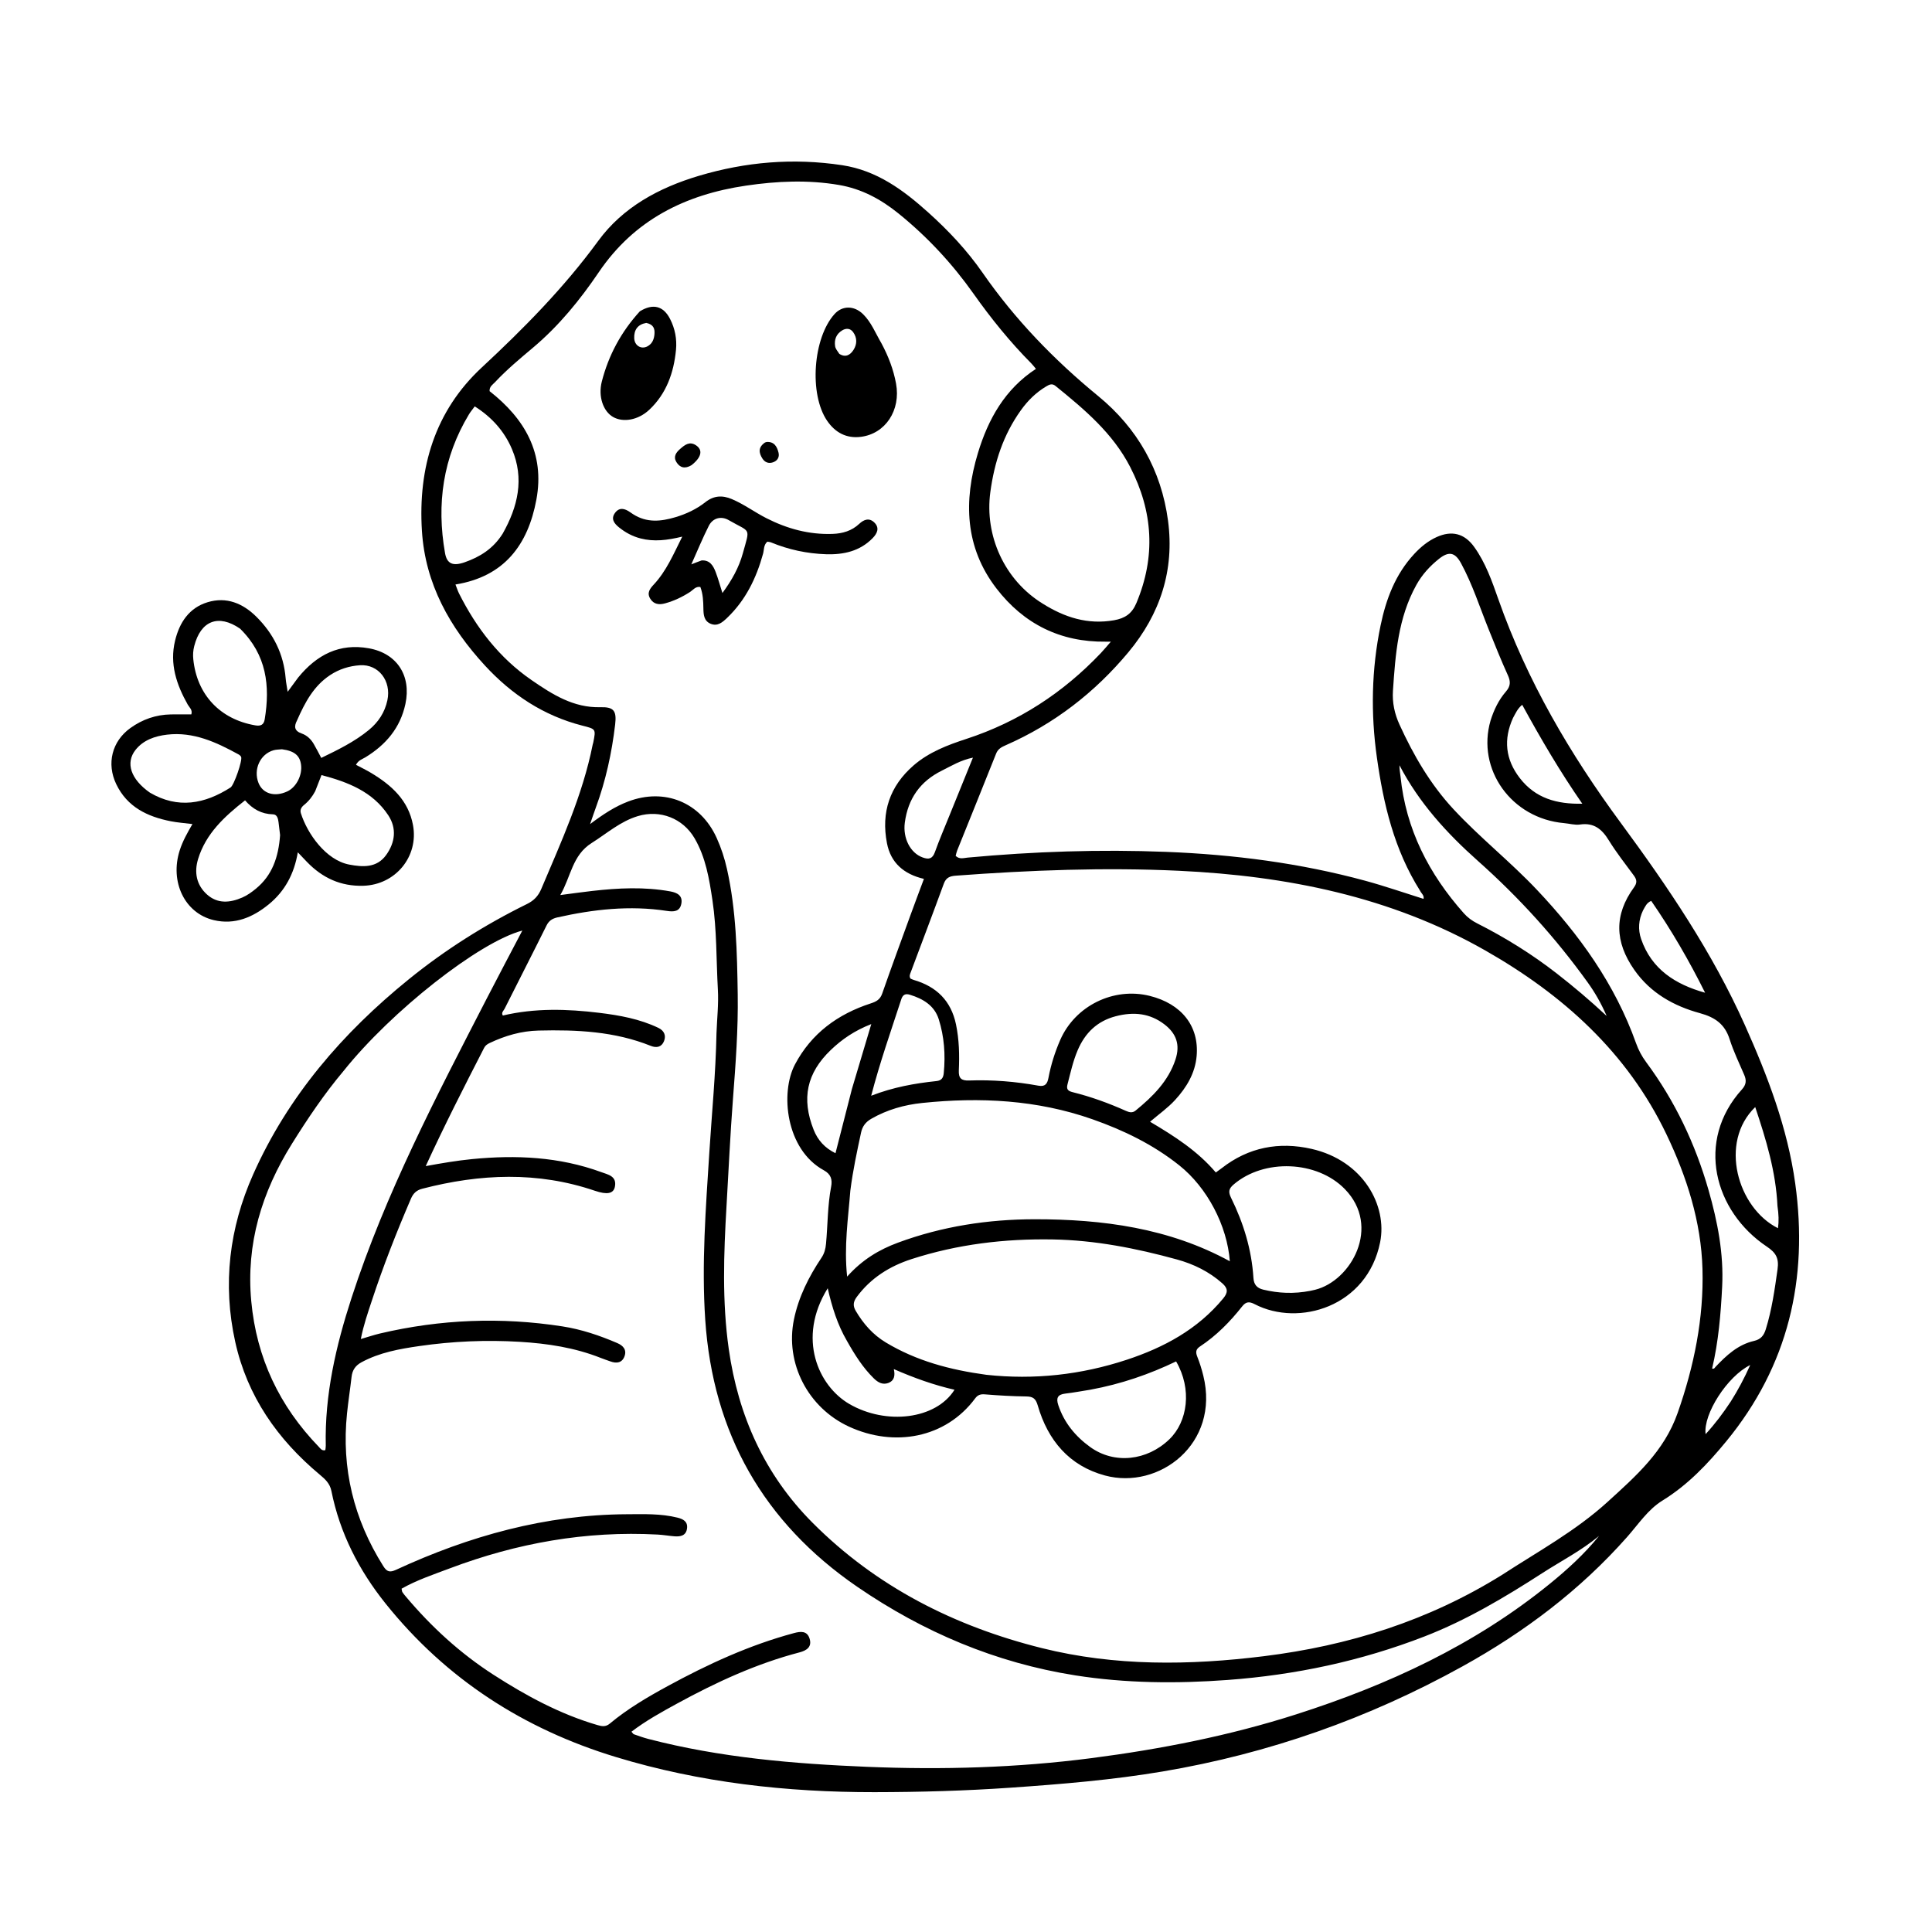
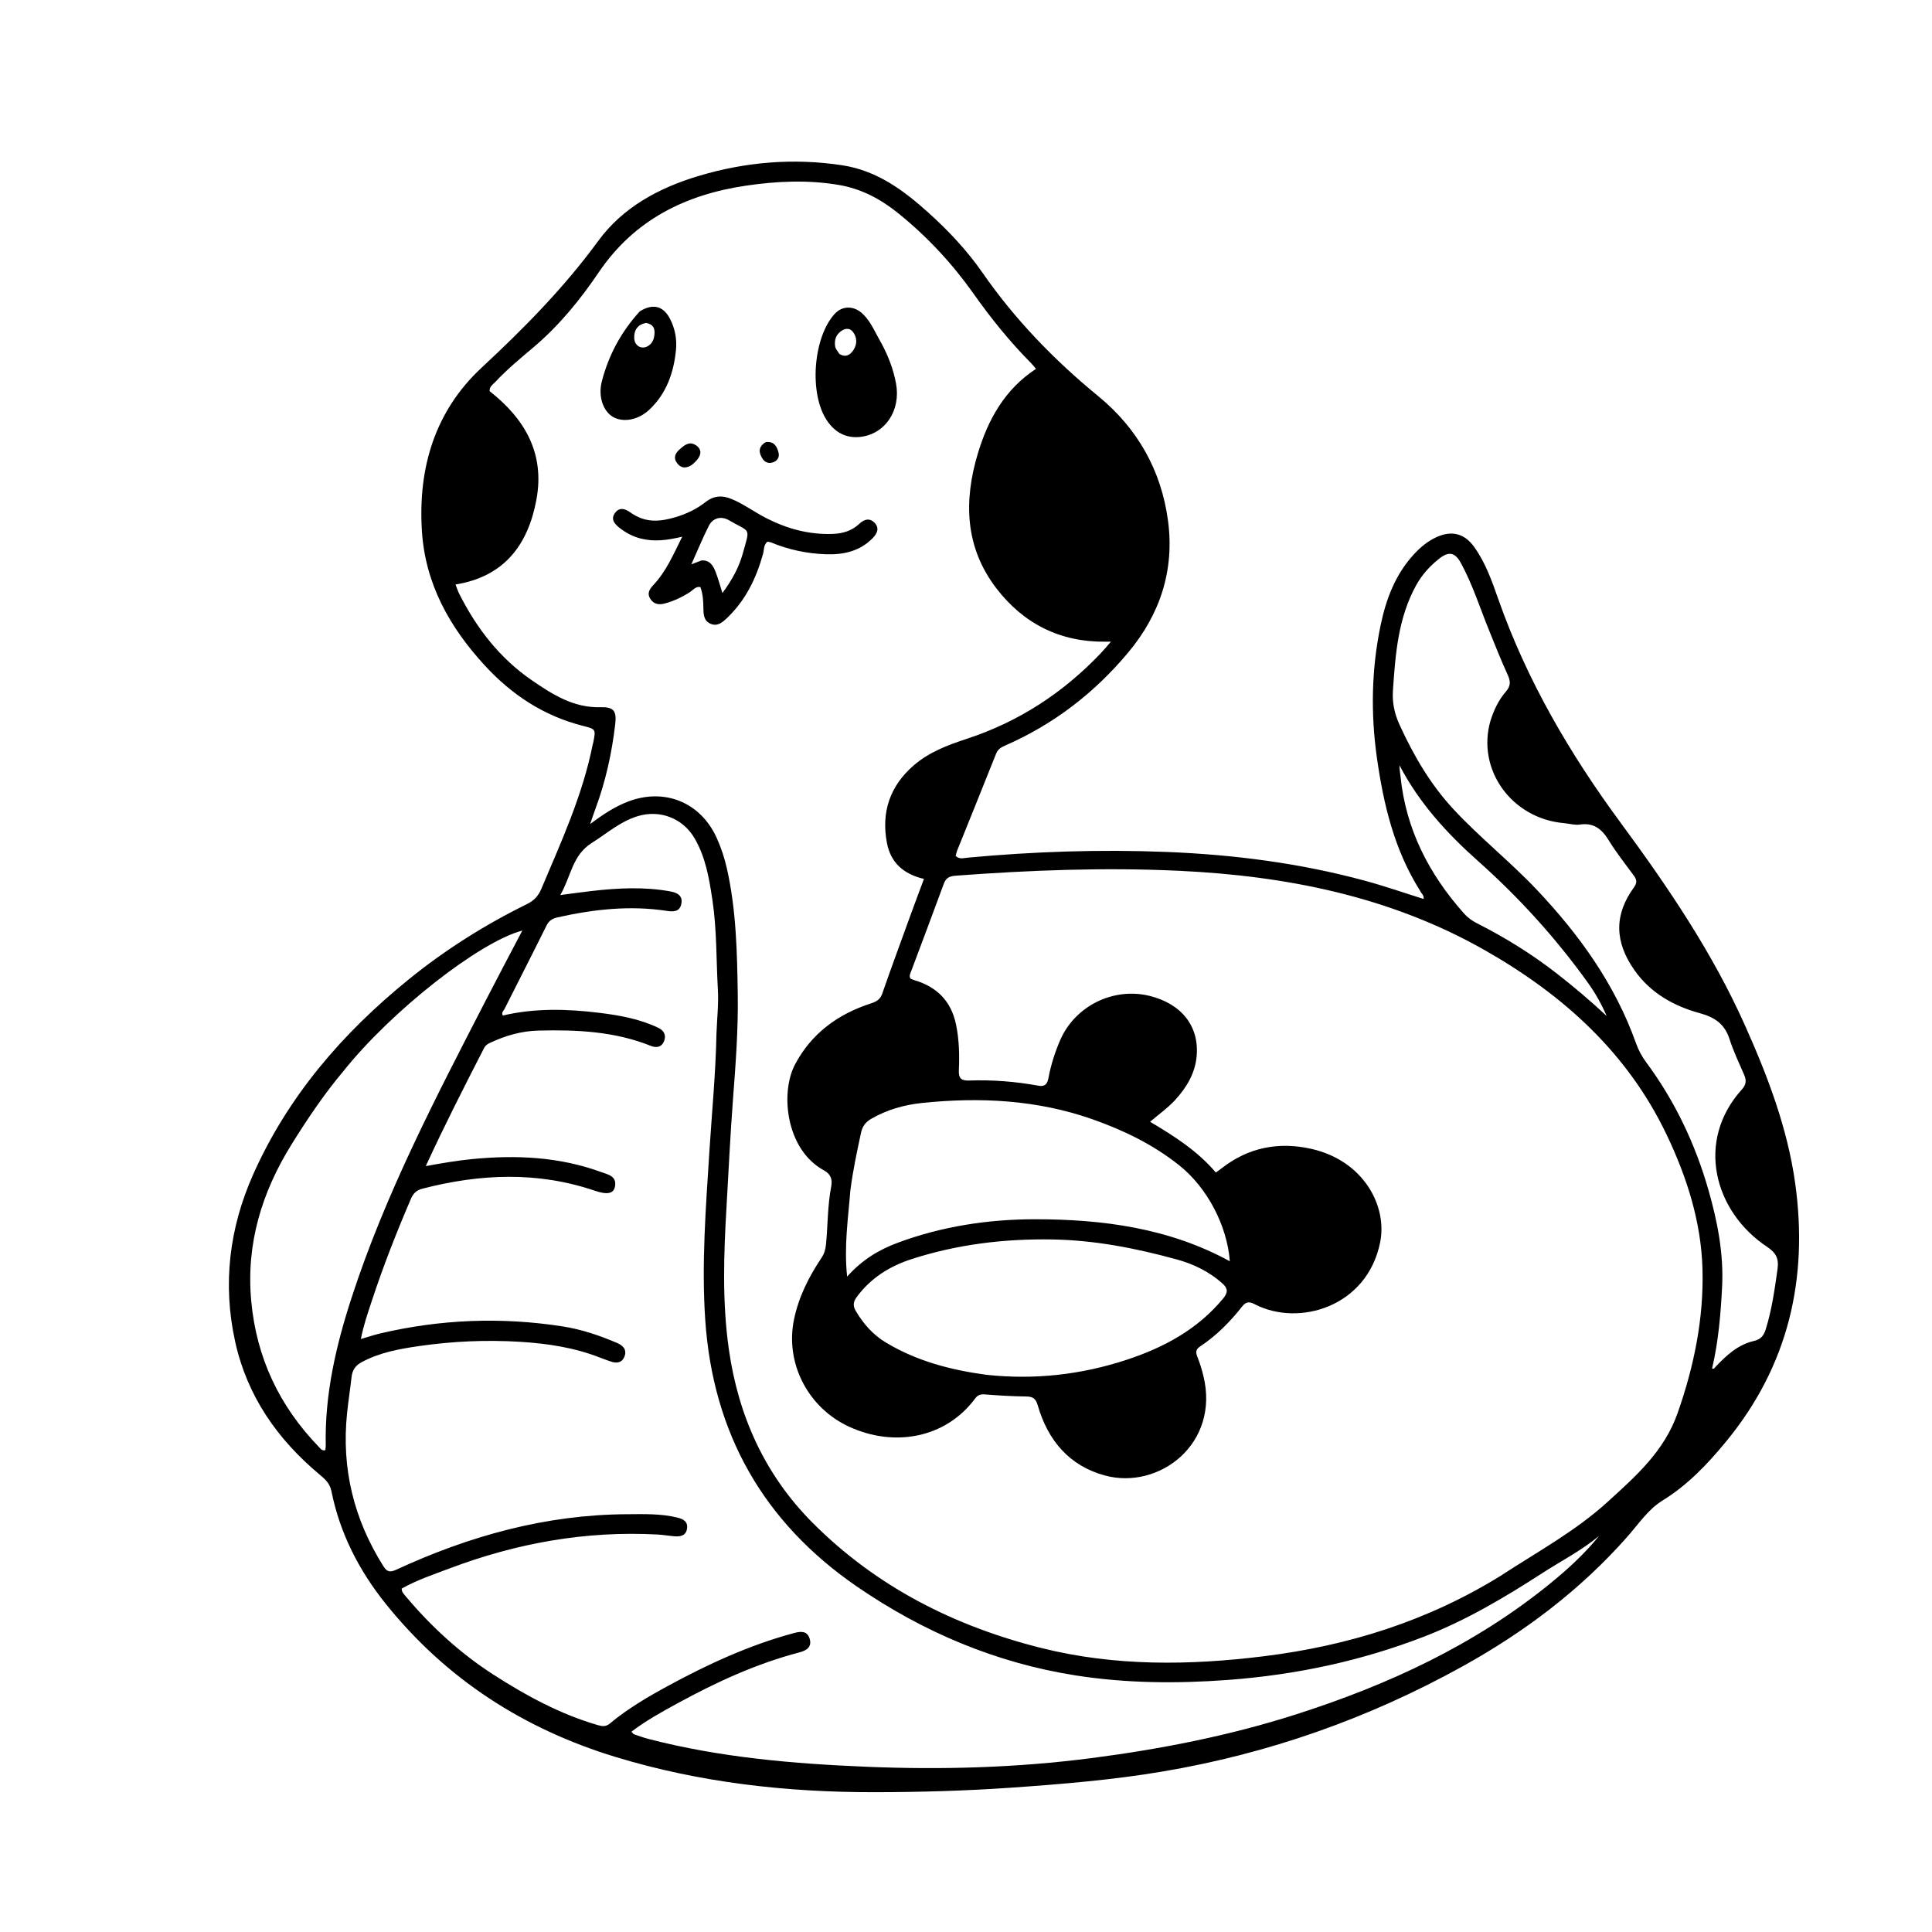
- <svg xmlns="http://www.w3.org/2000/svg" version="1.1" id="Layer_1" x="0px" y="0px" width="100%" viewBox="0 0 1024 1024" enable-background="new 0 0 1024 1024" xml:space="preserve">
-   <path fill="#000000" opacity="1" stroke="none" d=" M752.663,472.097   C738.933,450.318 733.279,426.262 729.784,401.543   C726.472,378.115 726.914,354.748 731.729,331.54   C734.643,317.489 739.599,304.346 749.578,293.602   C753.006,289.911 756.842,286.736 761.481,284.642   C769.42,281.059 776.146,282.687 781.277,289.781   C787.407,298.257 790.805,308.096 794.227,317.809   C809.376,360.815 832.127,399.634 859.047,436.155   C884.005,470.015 907.557,504.749 924.809,543.29   C936.87,570.233 947.421,597.84 951.506,627.249   C958.525,677.787 947.873,723.872 914.974,763.913   C905.091,775.941 894.577,787.053 881.102,795.353   C873.457,800.062 868.318,807.954 862.376,814.669   C837.46,842.83 808.002,865.013 775.197,883.186   C725.323,910.816 672.341,929.463 616.198,938.928   C589.618,943.409 562.739,945.628 535.831,947.498   C511.715,949.174 487.582,949.858 463.438,949.884   C416.946,949.934 371.093,944.844 326.435,931.263   C277.61,916.415 236.476,889.962 204.407,849.968   C190.23,832.288 180.123,812.578 175.644,790.233   C174.84,786.225 172.289,783.937 169.452,781.57   C147.059,762.878 131.043,739.994 124.675,711.217   C117.911,680.651 121.502,650.912 134.186,622.444   C152.69,580.912 181.577,547.497 216.619,519.087   C235.982,503.389 256.949,490.159 279.297,479.152   C282.982,477.337 285.307,474.904 286.9,471.133   C297.459,446.141 308.82,421.446 314.152,394.594   C314.217,394.269 314.359,393.959 314.424,393.633   C315.893,386.294 315.853,386.443 308.636,384.594   C288.158,379.348 271.249,368.18 257.054,352.777   C238.398,332.533 225.401,309.497 223.629,281.396   C221.521,247.955 230.475,217.887 255.324,194.794   C277.727,173.973 298.951,152.472 317.071,127.684   C330.133,109.814 349.267,99.509 370.332,93.215   C395.231,85.774 420.56,83.643 446.372,87.559   C464.752,90.347 478.797,100.726 492.071,112.669   C502.763,122.291 512.575,132.735 520.777,144.554   C538.01,169.384 558.722,190.776 582.097,209.944   C602.806,226.927 615.514,249.214 619.078,275.963   C622.568,302.157 614.93,325.444 598.134,345.619   C580.276,367.069 558.676,383.756 533.023,395.001   C530.837,395.959 528.957,396.923 527.971,399.403   C521.141,416.579 514.185,433.706 507.291,450.858   C506.933,451.749 506.772,452.719 506.523,453.635   C508.557,455.595 510.84,454.736 512.839,454.551   C547.866,451.302 582.914,450.122 618.106,451.507   C653.851,452.913 689.057,457.434 723.58,466.807   C733.966,469.626 744.151,473.183 754.502,476.426   C754.936,474.55 753.427,473.664 752.663,472.097  M796.188,834.667   C815.149,822.317 835.102,811.473 852.013,796.068   C867.055,782.366 882.034,769.278 889.187,748.897   C897.913,724.039 903.072,698.699 902.348,672.601   C901.653,647.544 894.045,623.758 883.239,601.186   C862.442,557.743 828.288,527.149 787.237,503.767   C737.024,475.166 681.891,464.232 624.947,461.533   C585.49,459.662 546.004,461.194 506.595,464.124   C503.4,464.362 501.416,465.157 500.233,468.391   C494.516,484.029 488.596,499.592 482.76,515.187   C482.361,516.253 481.773,517.334 482.559,518.654   C483.053,518.867 483.635,519.197 484.26,519.378   C496.339,522.872 504.076,530.397 506.7,542.969   C508.385,551.04 508.564,559.178 508.198,567.326   C508.007,571.561 509.553,572.832 513.643,572.684   C525.988,572.24 538.264,573.228 550.417,575.439   C554.027,576.096 555.126,574.343 555.708,571.265   C557.01,564.374 559.117,557.703 561.911,551.272   C569.796,533.127 590.172,523.078 609.333,527.827   C626.204,532.008 635.614,543.834 634.248,559.658   C633.459,568.811 628.938,576.343 622.826,583.015   C619.004,587.187 614.366,590.434 609.557,594.546   C622.496,602.199 634.758,610.062 644.41,621.438   C645.667,620.524 646.617,619.878 647.519,619.172   C661.737,608.039 677.944,605.012 695.149,608.931   C722.627,615.191 735.365,639.031 731.508,658.369   C724.665,692.681 688.353,703.353 665.048,691.259   C662.134,689.747 660.407,689.844 658.364,692.433   C651.936,700.579 644.704,707.936 635.993,713.682   C633.693,715.199 633.674,716.807 634.618,719.164   C635.912,722.396 636.943,725.761 637.779,729.145   C646.69,765.211 614.287,789.773 585.66,782.044   C566.731,776.934 555.379,763.424 550.025,744.921   C548.964,741.252 547.506,740.194 543.926,740.149   C536.607,740.057 529.283,739.628 521.985,739.037   C519.691,738.852 518.214,739.343 516.876,741.149   C501.202,762.3 473.93,767.195 449.966,756.138   C428.252,746.12 416.014,722.554 420.812,699.305   C423.264,687.424 428.666,676.689 435.391,666.647   C436.934,664.342 437.549,661.994 437.805,659.234   C438.743,649.144 438.61,638.954 440.519,628.956   C441.249,625.137 440.395,622.32 436.642,620.271   C416.4,609.217 413.464,579.074 421.358,564.162   C430.088,547.67 444.075,537.495 461.537,531.818   C464.416,530.882 466.466,529.81 467.561,526.675   C472.448,512.686 477.567,498.779 482.635,484.854   C484.896,478.641 487.234,472.457 489.7,465.825   C479.023,463.322 472.121,457.316 470.108,446.924   C466.937,430.562 471.572,416.64 484.255,405.655   C492.366,398.631 502.224,394.891 512.22,391.626   C539.915,382.581 563.502,367.173 583.496,346.111   C585.167,344.35 586.704,342.462 588.775,340.095   C587.272,340.095 586.649,340.088 586.026,340.096   C561.992,340.404 542.564,330.655 528.128,311.878   C511.363,290.073 510.663,265.461 518.314,240.138   C523.756,222.127 532.644,206.247 549.065,195.502   C548.155,194.419 547.469,193.477 546.658,192.659   C535.362,181.268 525.308,168.849 516.057,155.763   C504.736,139.746 491.521,125.52 476.253,113.171   C466.889,105.597 456.693,100.081 444.653,98.03   C428.196,95.226 411.804,95.976 395.433,98.383   C363.234,103.118 336.164,116.529 317.368,144.278   C307.444,158.928 296.304,172.612 282.679,184.113   C275.681,190.02 268.617,195.878 262.346,202.588   C261.152,203.866 259.353,204.839 259.489,207.318   C278.054,221.868 288.852,240.185 284.297,264.782   C279.849,288.803 267.254,305.627 241.405,309.796   C242.204,311.822 242.643,313.249 243.305,314.565   C252.51,332.87 264.743,348.765 281.715,360.452   C292.673,367.998 303.952,375.221 318.23,374.835   C325.318,374.643 326.902,376.711 326.041,384.016   C324.262,399.097 321.042,413.854 315.773,428.13   C314.885,430.537 314.084,432.975 312.76,436.786   C319.889,431.419 325.997,427.461 332.897,424.831   C352.27,417.447 371.29,425.253 379.826,444.065   C382.249,449.405 384.044,454.928 385.317,460.615   C390.219,482.51 390.671,504.846 391.008,527.1   C391.287,545.556 389.9,564.014 388.485,582.447   C387.032,601.359 386.179,620.318 385.067,639.257   C383.582,664.547 382.693,689.859 386.263,715.034   C391.268,750.326 405.258,781.555 430.575,806.991   C464.521,841.096 506.033,862.02 552.25,873.539   C591.013,883.201 630.466,882.707 669.878,877.819   C714.7,872.261 757.005,859.096 796.188,834.667  M379.759,547.495   C380.043,539.842 380.917,532.155 380.489,524.542   C379.603,508.763 379.965,492.894 377.62,477.216   C375.921,465.855 374.073,454.487 368.154,444.327   C361.963,433.702 349.84,429.019 338.08,432.553   C328.758,435.353 321.627,441.758 313.616,446.796   C303.29,453.289 302.653,464.584 296.968,474.4   C303.467,473.557 308.707,472.803 313.965,472.209   C327.736,470.654 341.51,469.962 355.261,472.459   C358.893,473.118 361.926,474.641 361.131,478.943   C360.331,483.28 357.035,483.349 353.349,482.786   C333.797,479.8 314.526,481.954 295.395,486.253   C292.863,486.822 290.975,487.911 289.695,490.492   C282.372,505.266 274.834,519.931 267.443,534.671   C266.923,535.708 265.528,536.688 266.51,538.253   C283.478,534.248 300.563,534.736 317.626,536.819   C328.364,538.13 339.038,540.043 348.942,544.788   C351.976,546.241 353.146,548.764 351.952,551.799   C350.692,555.002 347.982,555.564 344.902,554.327   C325.765,546.643 305.729,545.724 285.463,546.216   C276.269,546.44 267.757,548.913 259.544,552.811   C258.289,553.406 257.26,554.1 256.613,555.358   C246.049,575.921 235.55,596.516 225.647,618.06   C234.171,616.5 242.154,615.137 250.243,614.344   C273.539,612.059 296.442,613.119 318.655,621.236   C322.322,622.576 326.991,623.361 325.915,628.946   C325.187,632.729 321.737,633.323 315.284,631.127   C284.909,620.788 254.412,622.128 223.812,630.049   C220.773,630.836 219.045,632.456 217.806,635.336   C210.167,653.09 203.109,671.061 197.069,689.424   C194.961,695.832 192.709,702.208 191.244,709.714   C195.209,708.56 198.299,707.507 201.462,706.763   C233.424,699.241 265.659,697.978 298.09,703.013   C308.156,704.575 317.801,707.83 327.168,711.857   C330.312,713.208 332.276,715.415 330.998,718.879   C329.712,722.368 326.803,722.77 323.554,721.588   C321.833,720.962 320.09,720.395 318.389,719.72   C304.619,714.261 290.257,712.089 275.528,711.193   C257.658,710.106 239.914,710.892 222.252,713.436   C211.722,714.953 201.226,716.837 191.643,722.003   C188.377,723.764 186.743,726.193 186.336,729.784   C185.606,736.226 184.6,742.638 183.932,749.086   C180.9,778.318 187.51,805.262 203.164,830.093   C205.044,833.076 206.565,833.573 209.923,832.021   C248.726,814.08 289.182,802.806 332.255,802.578   C341.231,802.531 350.25,802.184 359.092,804.381   C362.116,805.132 364.579,806.451 364.144,810.035   C363.667,813.963 360.691,814.531 357.443,814.273   C354.463,814.037 351.502,813.509 348.52,813.348   C310.524,811.299 273.919,817.878 238.431,831.252   C229.762,834.519 220.937,837.453 212.848,842.031   C213.043,842.926 213.027,843.475 213.273,843.855   C213.813,844.689 214.464,845.454 215.106,846.216   C228.607,862.257 243.926,876.298 261.568,887.658   C278.844,898.781 296.825,908.54 316.702,914.338   C318.998,915.008 321.022,915.369 323.195,913.556   C332.578,905.728 343.069,899.56 353.762,893.734   C375.17,882.07 397.213,871.91 420.86,865.56   C424.401,864.609 427.8,864.311 429.094,868.497   C430.457,872.909 427.56,874.802 423.719,875.808   C400.839,881.797 379.549,891.632 358.891,902.917   C350.624,907.433 342.349,911.993 334.686,917.837   C335.333,918.537 335.59,919.065 335.983,919.202   C338.495,920.075 341.004,920.991 343.575,921.66   C381.646,931.564 420.633,934.856 459.702,936.458   C499.318,938.083 538.916,936.97 578.364,931.864   C615.256,927.089 651.594,919.969 687.036,908.633   C735.636,893.088 781.417,871.956 821.332,839.529   C830.802,831.835 839.818,823.608 847.526,814.07   C838.246,821.819 827.511,827.292 817.449,833.787   C797.549,846.632 777.292,858.712 755.074,867.332   C721.42,880.388 686.587,887.765 650.667,890.416   C623.67,892.409 596.679,892.196 569.94,887.985   C527.804,881.347 489.364,865.057 454.285,840.972   C404.647,806.891 377.842,759.619 373.794,699.534   C371.797,669.879 374.093,640.299 375.965,610.738   C377.28,589.992 379.335,569.293 379.759,547.495  M790.03,381.887   C791.801,376.27 794.312,370.992 798.173,366.539   C800.58,363.762 800.766,361.34 799.244,357.992   C795.594,349.962 792.321,341.758 789.024,333.572   C784.296,321.837 780.446,309.728 774.388,298.562   C771.215,292.715 767.938,292.037 762.73,296.169   C757.879,300.017 753.746,304.541 750.692,310.044   C740.999,327.513 739.601,346.767 738.294,366.083   C737.865,372.424 739.175,378.381 741.754,384.029   C749.195,400.321 758.112,415.7 770.398,428.918   C784.366,443.945 800.512,456.706 814.603,471.623   C837.139,495.478 855.99,521.657 867.112,552.848   C868.416,556.506 870.173,559.831 872.477,562.935   C887.74,583.504 898.552,606.271 905.58,630.837   C910.354,647.529 913.661,664.463 912.778,681.979   C912.041,696.581 910.818,711.121 907.454,725.373   C908.619,725.692 908.842,724.905 909.257,724.468   C915.043,718.367 921.156,712.668 929.664,710.716   C933.226,709.898 934.851,707.918 935.9,704.548   C939.131,694.167 940.615,683.515 942.131,672.789   C942.974,666.833 941.248,663.935 936.454,660.729   C908.473,642.017 898.574,604.684 923.27,577.401   C925.545,574.887 925.733,572.638 924.492,569.748   C921.798,563.476 918.8,557.285 916.734,550.804   C914.187,542.812 909.028,539.198 901.035,537.012   C887.175,533.223 874.867,526.382 866.261,514.123   C855.751,499.151 855.488,484.807 866.054,470.305   C867.789,467.923 867.586,466.26 866.016,464.115   C861.486,457.933 856.699,451.896 852.697,445.382   C849.056,439.457 844.831,435.935 837.446,437.008   C834.728,437.403 831.831,436.521 829.011,436.273   C801.028,433.813 782.505,407.693 790.03,381.887  M182.123,567.596   C171.907,579.725 163.081,592.837 154.703,606.272   C138.771,631.819 130.342,659.213 133.174,689.681   C135.967,719.727 148.109,745.269 168.966,766.841   C169.81,767.714 170.543,769.082 172.43,768.61   C172.511,767.839 172.684,767.043 172.666,766.251   C172.05,739.273 178.035,713.423 186.288,688.012   C204.317,632.501 231.318,581.021 257.922,529.373   C264.068,517.441 270.367,505.587 276.847,493.216   C253.966,499.256 207.377,535.954 182.123,567.596  M450.699,631.071   C449.548,645.815 447.282,660.533 449,676.63   C457.052,667.609 465.966,662.334 475.94,658.64   C499.321,649.982 523.711,646.251 548.383,646.23   C584.362,646.198 619.643,650.88 651.835,668.497   C650.432,649.602 639.857,629.468 625.053,617.67   C611.203,606.632 595.492,599.016 578.929,593.204   C549.628,582.921 519.357,581.415 488.762,584.597   C479.32,585.579 470.156,588.155 461.768,592.997   C458.794,594.714 457.087,596.981 456.376,600.307   C454.257,610.219 452.084,620.116 450.699,631.071  M522.791,728.673   C548.162,731.424 572.983,728.681 597.168,720.711   C616.913,714.205 634.784,704.596 648.333,688.187   C650.877,685.106 650.93,682.922 647.886,680.216   C640.867,673.977 632.627,669.965 623.763,667.532   C602.23,661.624 580.433,657.318 557.941,656.928   C532.42,656.486 507.451,659.485 483.148,667.345   C471.481,671.119 461.462,677.405 454.046,687.48   C452.19,690.002 452.009,692.161 453.556,694.782   C457.597,701.631 462.619,707.404 469.565,711.576   C485.726,721.281 503.435,726.041 522.791,728.673  M552.576,319.895   C564.192,327.207 576.49,331.21 590.485,328.741   C596.263,327.721 599.942,325.264 602.294,319.673   C612.658,295.037 611.159,271.124 599.036,247.533   C589.779,229.522 574.723,216.956 559.433,204.551   C557.586,203.052 556.115,203.857 554.466,204.839   C549.08,208.046 544.743,212.344 541.112,217.406   C531.775,230.419 527.031,245.029 524.895,260.84   C521.788,283.847 532.304,307.366 552.576,319.895  M694.591,684.154   C695.401,683.972 696.215,683.805 697.021,683.605   C716.193,678.853 732.19,650.097 712.759,630.205   C697.989,615.086 669.927,614.017 653.855,627.806   C651.157,630.12 650.992,631.817 652.512,634.903   C659.096,648.277 663.412,662.355 664.345,677.324   C664.564,680.831 666.179,682.733 669.591,683.544   C677.615,685.452 685.66,685.888 694.591,684.154  M783.261,456.247   C766.77,441.58 752.077,425.432 741.746,405.599   C741.703,407.689 742.102,409.582 742.296,411.497   C745.136,439.547 757.365,463.242 775.858,484.052   C777.881,486.329 780.242,488.047 782.965,489.423   C797.857,496.948 811.966,505.725 825.146,515.983   C834.009,522.881 842.585,530.117 851.566,538.479   C848.529,531.556 845.285,525.956 841.526,520.728   C824.65,497.265 805.39,475.927 783.261,456.247  M266.415,282.869   C274.475,268.601 278.038,253.723 271.319,237.969   C267.274,228.483 260.575,221.061 251.622,215.393   C250.297,217.204 249.327,218.338 248.566,219.598   C234.769,242.462 231.292,267.142 235.875,293.156   C236.869,298.796 239.999,300.222 246.288,298.014   C254.306,295.199 261.353,290.913 266.415,282.869  M577.912,736.573   C573.49,737.273 569.085,738.115 564.641,738.632   C560.615,739.1 559.654,740.94 560.902,744.7   C564.013,754.073 569.97,761.276 577.81,766.944   C590.598,776.191 607.918,774.275 619.758,762.883   C629.525,753.487 631.892,736.24 623.363,721.581   C609.165,728.385 594.328,733.549 577.912,736.573  M591.247,538.66   C581.514,541.238 575.127,547.442 571.204,556.614   C568.696,562.48 567.381,568.636 565.792,574.747   C565.098,577.414 566.138,578.275 568.528,578.87   C578.238,581.289 587.619,584.696 596.749,588.781   C598.528,589.577 600.187,590.018 601.874,588.639   C610.994,581.186 619.278,573.019 623.056,561.475   C625.565,553.806 623.551,547.8 617.123,542.904   C609.568,537.149 601.083,536.068 591.247,538.66  M448.828,710.583   C443.938,702.165 441.028,692.957 438.704,682.808   C422.227,709.364 433.848,734.655 450.131,744.121   C469.603,755.44 496.049,752.357 505.905,736.602   C494.951,734.083 484.536,730.372 473.738,725.652   C474.557,729.207 473.923,731.884 470.786,733.016   C467.751,734.112 465.302,732.682 463.159,730.585   C457.385,724.936 453.12,718.202 448.828,710.583  M477.512,530.209   C472.136,546.702 466.366,563.075 461.745,580.766   C473.444,576.219 484.823,574.202 496.353,572.987   C499.115,572.697 499.974,571.194 500.211,568.766   C501.157,559.077 500.476,549.472 497.558,540.224   C495.266,532.958 489.254,529.366 482.263,527.235   C479.942,526.527 478.382,527.021 477.512,530.209  M451.534,577.182   C454.836,566.12 458.137,555.058 461.802,542.781   C452.888,546.274 446.248,550.852 440.361,556.489   C427.541,568.765 424.707,582.266 431.248,598.794   C433.463,604.39 437.229,608.494 442.827,611.228   C445.733,599.803 448.512,588.88 451.534,577.182  M503.362,431.91   C507.38,422.007 511.398,412.105 515.676,401.56   C509.066,402.913 504.256,405.953 499.218,408.441   C487.73,414.115 481.259,423.288 479.565,436.031   C478.478,444.2 482.448,452.113 489.055,454.476   C492.322,455.645 494.238,455.207 495.513,451.648   C497.814,445.228 500.508,438.949 503.362,431.91  M801.931,380.523   C796.784,391.859 797.888,402.51 805.516,412.39   C813.75,423.055 825.048,426.281 838.652,425.984   C826.739,408.826 816.582,391.427 806.8,373.561   C804.262,375.66 803.411,377.864 801.931,380.523  M942.091,639.153   C941.246,621.093 936.094,604.059 930.305,586.772   C910.936,605.492 920.93,640.232 942.365,650.978   C942.884,647.245 942.753,643.656 942.091,639.153  M870.822,482.564   C868.452,487.465 868.121,492.739 869.82,497.671   C875.361,513.759 888.001,521.77 903.736,526.17   C895.3,509.226 885.892,492.969 875.179,477.486   C872.708,478.561 872.078,480.348 870.822,482.564  M917.335,742.848   C921.109,736.876 924.435,730.683 927.659,723.487   C915.489,729.479 902.666,749.524 904.007,760.128   C908.961,754.738 913.108,749.224 917.335,742.848  z" />
-   <path fill="#000000" opacity="1" stroke="none" d=" M158.047,359.089   C167.929,347.001 179.931,340.813 195.506,343.613   C210.413,346.293 218.08,358.118 214.882,373.087   C212.163,385.814 204.503,394.767 193.659,401.397   C192.013,402.403 189.935,402.912 188.681,405.366   C191.427,406.832 194.22,408.167 196.858,409.76   C207.567,416.227 216.456,424.179 218.892,437.296   C221.997,454.019 209.569,468.978 192.58,469.476   C180.57,469.828 170.906,465.31 162.745,456.892   C161.252,455.353 159.787,453.789 157.846,451.751   C155.93,463.121 151.024,472.314 142.471,479.303   C133.983,486.238 124.4,490.296 113.326,487.692   C97.85,484.053 89.903,467.326 95.27,450.648   C96.804,445.88 99.224,441.526 102.004,436.769   C97.921,436.254 94.178,436.003 90.528,435.283   C78.117,432.838 67.419,427.762 61.595,415.59   C56.401,404.733 59.325,392.917 69.089,385.885   C75.463,381.294 82.621,378.797 90.52,378.652   C94.162,378.585 97.807,378.64 101.421,378.64   C102.138,376.148 100.35,374.953 99.515,373.47   C93.557,362.891 89.812,351.886 92.792,339.574   C95.124,329.935 100.214,322.178 110.009,319.195   C120.012,316.15 128.694,319.742 135.911,326.914   C144.966,335.913 150.36,346.704 151.406,359.549   C151.581,361.697 152.039,363.821 152.473,366.657   C154.46,363.954 156.144,361.662 158.047,359.089  M148.455,442.646   C148.178,440.332 147.913,438.016 147.62,435.704   C147.379,433.802 146.843,431.658 144.683,431.611   C138.647,431.481 133.899,428.841 129.886,424.201   C118.84,432.856 109.113,441.862 105.005,455.259   C102.85,462.286 104.068,469.016 109.68,474.067   C115.309,479.132 121.872,478.554 128.411,475.707   C131.024,474.569 133.299,472.929 135.517,471.126   C144.309,463.979 147.603,454.311 148.455,442.646  M79.446,420.115   C94.31,428.829 108.456,426.159 122.194,417.38   C124.048,416.196 128.618,402.949 127.804,401.172   C127.551,400.622 126.953,400.138 126.398,399.834   C114.605,393.373 102.521,387.745 88.555,389.378   C82.165,390.125 75.989,392.233 71.86,397.426   C66.372,404.328 69.297,413.009 79.446,420.115  M167.062,419.353   C165.568,422.187 163.619,424.662 161.124,426.672   C159.686,427.829 158.909,429.256 159.473,431.038   C162.921,441.942 172.775,455.886 185.08,458.24   C192.167,459.595 199.67,460.118 204.661,453.179   C209.442,446.533 210.372,439.056 205.793,432.117   C197.476,419.514 184.366,414.518 170.405,410.798   C169.267,413.765 168.324,416.223 167.062,419.353  M127.234,333.199   C115.79,325.319 106.389,328.942 102.938,342.475   C102.346,344.795 102.211,347.09 102.446,349.399   C104.359,368.228 116.653,381.253 135.3,384.455   C138.168,384.947 139.821,384.181 140.301,381.266   C143.221,363.533 141.354,347.056 127.234,333.199  M157.413,381.885   C155.718,385.107 156.028,387.424 159.93,388.781   C162.639,389.724 164.765,391.731 166.24,394.234   C167.64,396.608 168.869,399.083 170.276,401.707   C179.322,397.328 187.961,393.095 195.481,386.921   C200.534,382.773 203.946,377.602 205.323,371.157   C207.509,360.931 200.64,351.966 190.834,352.596   C185.145,352.962 179.765,354.638 174.913,357.853   C166.318,363.551 161.704,372.133 157.413,381.885  M149.453,397.126   C147.969,397.288 146.427,397.246 145.01,397.646   C137.889,399.656 134.166,407.831 137.019,414.994   C139.3,420.72 145.625,422.567 152.292,419.454   C157.069,417.223 160.344,410.798 159.548,405.217   C158.867,400.447 156.069,398.009 149.453,397.126  z" />
-   <path fill="#000000" opacity="1" stroke="none" d=" M335.456,272.476   C342.884,277.262 350.395,276.365 357.91,274.145   C363.692,272.437 369.133,269.888 373.896,266.135   C378.289,262.674 382.817,262.376 387.907,264.534   C394.388,267.281 400.013,271.502 406.248,274.669   C417.287,280.277 428.837,283.421 441.295,282.977   C446.644,282.786 451.445,281.373 455.43,277.633   C457.87,275.344 460.697,274.308 463.383,276.914   C466.368,279.81 464.923,282.756 462.522,285.219   C455.736,292.182 447.056,294.054 437.808,293.752   C427.761,293.425 418.023,291.343 408.693,287.503   C408.095,287.257 407.409,287.228 406.713,287.088   C404.68,288.828 405.018,291.392 404.428,293.526   C400.86,306.432 395.2,318.127 385.376,327.492   C382.937,329.818 380.301,332.175 376.576,330.576   C373.079,329.076 372.866,325.738 372.814,322.518   C372.752,318.685 372.614,314.88 371.209,311.123   C368.709,310.663 367.363,312.701 365.66,313.801   C361.568,316.443 357.231,318.498 352.542,319.784   C349.412,320.642 346.522,320.381 344.641,317.318   C342.761,314.257 344.426,312.052 346.495,309.838   C353.171,302.692 356.902,293.843 361.609,284.424   C353.605,286.374 346.597,287.214 339.495,285.381   C335.207,284.275 331.452,282.243 328.053,279.494   C325.538,277.461 323.634,275.013 325.984,271.831   C328.28,268.72 331.146,269.519 333.895,271.418   C334.306,271.702 334.723,271.978 335.456,272.476  M371.889,297.035   C376.268,296.792 378.037,299.854 379.319,303.204   C380.637,306.646 381.599,310.225 382.897,314.311   C387.944,307.458 391.65,300.773 393.7,293.336   C397.61,279.148 398.043,282.512 386.247,275.688   C382.204,273.349 377.786,274.529 375.673,278.716   C372.41,285.179 369.659,291.9 366.417,299.124   C368.497,298.3 369.849,297.765 371.889,297.035  z" />
-   <path fill="#000000" opacity="1" stroke="none" d=" M467.173,181.933   C470.914,188.907 473.562,195.897 474.925,203.319   C477.515,217.419 469.331,229.868 456.318,231.528   C448.611,232.512 442.652,229.25 438.389,223.011   C428.738,208.89 430.904,179.042 442.361,166.415   C446.457,161.902 452.691,161.888 457.398,166.479   C461.782,170.753 463.954,176.463 467.173,181.933  M444.86,187.556   C448.173,189.643 450.651,188.186 452.408,185.402   C454.324,182.367 454.332,179.039 452.197,176.06   C450.729,174.011 448.546,173.818 446.436,175.074   C443.239,176.979 442.084,179.992 442.634,183.552   C442.824,184.785 443.735,185.908 444.86,187.556  z" />
-   <path fill="#000000" opacity="1" stroke="none" d=" M339.148,164.991   C346.113,160.714 351.61,162.149 355.142,169.035   C357.785,174.187 358.844,179.757 358.284,185.498   C357.108,197.581 353.211,208.625 344.192,217.13   C338.213,222.768 330.192,224.036 324.906,220.989   C319.725,218.003 316.938,210.15 318.978,202.214   C322.554,188.298 329.185,175.912 339.148,164.991  M342.547,171.157   C338,171.938 335.984,174.848 336.146,179.237   C336.292,183.188 339.842,185.32 343.141,183.576   C345.763,182.19 346.695,179.72 346.892,176.937   C347.086,174.201 346.378,171.956 342.547,171.157  z" />
-   <path fill="#000000" opacity="1" stroke="none" d=" M366.491,246.569   C363.017,248.636 360.353,247.919 358.501,244.904   C356.746,242.046 358.323,239.837 360.472,237.963   C362.916,235.832 365.448,233.743 368.876,236.005   C372.656,238.5 371.855,242.372 366.491,246.569  z" />
-   <path fill="#000000" opacity="1" stroke="none" d=" M405.457,234.541   C405.973,234.346 406.132,234.278 406.295,234.266   C410.38,233.967 411.881,236.773 412.65,239.975   C413.216,242.329 412.02,244.264 409.669,245.05   C407.359,245.822 405.362,245.069 404.057,242.982   C402.174,239.973 401.766,237.078 405.457,234.541  z" />
+ <svg xmlns="http://www.w3.org/2000/svg" id="Layer_1" version="1.1" viewBox="0 0 1024 1024">
+   <path d="M752.66,472.1c-13.73-21.78-19.38-45.84-22.88-70.55-3.31-23.43-2.87-46.79,1.94-70,2.91-14.05,7.87-27.19,17.85-37.94,3.43-3.69,7.26-6.87,11.9-8.96,7.94-3.58,14.67-1.96,19.8,5.14,6.13,8.48,9.53,18.31,12.95,28.03,15.15,43.01,37.9,81.82,64.82,118.35,24.96,33.86,48.51,68.59,65.76,107.13,12.06,26.94,22.61,54.55,26.7,83.96,7.02,50.54-3.63,96.62-36.53,136.66-9.88,12.03-20.4,23.14-33.87,31.44-7.64,4.71-12.78,12.6-18.73,19.32-24.92,28.16-54.37,50.34-87.18,68.52-49.87,27.63-102.86,46.28-159,55.74-26.58,4.48-53.46,6.7-80.37,8.57-24.12,1.68-48.25,2.36-72.39,2.39-46.49.05-92.34-5.04-137-18.62-48.82-14.85-89.96-41.3-122.03-81.29-14.18-17.68-24.28-37.39-28.76-59.73-.8-4.01-3.35-6.3-6.19-8.66-22.39-18.69-38.41-41.58-44.78-70.35-6.76-30.57-3.17-60.3,9.51-88.77,18.5-41.53,47.39-74.95,82.43-103.36,19.36-15.7,40.33-28.93,62.68-39.93,3.69-1.82,6.01-4.25,7.6-8.02,10.56-24.99,21.92-49.69,27.25-76.54.06-.33.21-.64.27-.96,1.47-7.34,1.43-7.19-5.79-9.04-20.48-5.25-37.39-16.41-51.58-31.82-18.66-20.24-31.65-43.28-33.42-71.38-2.11-33.44,6.85-63.51,31.69-86.6,22.4-20.82,43.63-42.32,61.75-67.11,13.06-17.87,32.2-28.17,53.26-34.47,24.9-7.44,50.23-9.57,76.04-5.66,18.38,2.79,32.43,13.17,45.7,25.11,10.69,9.62,20.5,20.07,28.71,31.88,17.23,24.83,37.94,46.22,61.32,65.39,20.71,16.98,33.42,39.27,36.98,66.02,3.49,26.19-4.15,49.48-20.94,69.66-17.86,21.45-39.46,38.14-65.11,49.38-2.19.96-4.07,1.92-5.05,4.4-6.83,17.18-13.79,34.3-20.68,51.45-.36.89-.52,1.86-.77,2.78,2.03,1.96,4.32,1.1,6.32.92,35.03-3.25,70.08-4.43,105.27-3.04,35.75,1.41,70.95,5.93,105.47,15.3,10.39,2.82,20.57,6.38,30.92,9.62.43-1.88-1.08-2.76-1.84-4.33M796.19,834.67c18.96-12.35,38.91-23.19,55.83-38.6,15.04-13.7,30.02-26.79,37.17-47.17,8.73-24.86,13.88-50.2,13.16-76.3-.69-25.06-8.3-48.84-19.11-71.41-20.8-43.44-54.95-74.04-96-97.42-50.21-28.6-105.35-39.54-162.29-42.23-39.46-1.87-78.94-.34-118.35,2.59-3.19.24-5.18,1.03-6.36,4.27-5.72,15.64-11.64,31.2-17.47,46.8-.4,1.07-.99,2.15-.2,3.47.49.21,1.08.54,1.7.72,12.08,3.49,19.82,11.02,22.44,23.59,1.68,8.07,1.86,16.21,1.5,24.36-.19,4.23,1.35,5.51,5.45,5.36,12.34-.44,24.62.54,36.77,2.75,3.61.66,4.71-1.1,5.29-4.17,1.3-6.89,3.41-13.56,6.2-19.99,7.89-18.15,28.26-28.19,47.42-23.44,16.87,4.18,26.28,16.01,24.92,31.83-.79,9.15-5.31,16.68-11.42,23.36-3.82,4.17-8.46,7.42-13.27,11.53,12.94,7.65,25.2,15.52,34.85,26.89,1.26-.91,2.21-1.56,3.11-2.27,14.22-11.13,30.43-14.16,47.63-10.24,27.48,6.26,40.22,30.1,36.36,49.44-6.84,34.31-43.15,44.98-66.46,32.89-2.91-1.51-4.64-1.41-6.68,1.17-6.43,8.15-13.66,15.5-22.37,21.25-2.3,1.52-2.32,3.12-1.37,5.48,1.29,3.23,2.33,6.6,3.16,9.98,8.91,36.07-23.49,60.63-52.12,52.9-18.93-5.11-30.28-18.62-35.63-37.12-1.06-3.67-2.52-4.73-6.1-4.77-7.32-.09-14.64-.52-21.94-1.11-2.29-.19-3.77.31-5.11,2.11-15.67,21.15-42.95,26.05-66.91,14.99-21.71-10.02-33.95-33.58-29.15-56.83,2.45-11.88,7.85-22.62,14.58-32.66,1.54-2.31,2.16-4.65,2.41-7.41.94-10.09.8-20.28,2.71-30.28.73-3.82-.12-6.64-3.88-8.69-20.24-11.05-23.18-41.2-15.28-56.11,8.73-16.49,22.72-26.67,40.18-32.34,2.88-.94,4.93-2.01,6.02-5.14,4.89-13.99,10.01-27.9,15.07-41.82,2.26-6.21,4.6-12.4,7.07-19.03-10.68-2.5-17.58-8.51-19.59-18.9-3.17-16.36,1.46-30.28,14.15-41.27,8.11-7.02,17.97-10.76,27.96-14.03,27.7-9.05,51.28-24.45,71.28-45.52,1.67-1.76,3.21-3.65,5.28-6.02-1.5,0-2.13,0-2.75,0-24.03.31-43.46-9.44-57.9-28.22-16.76-21.81-17.46-46.42-9.81-71.74,5.44-18.01,14.33-33.89,30.75-44.64-.91-1.08-1.6-2.03-2.41-2.84-11.3-11.39-21.35-23.81-30.6-36.9-11.32-16.02-24.54-30.24-39.8-42.59-9.36-7.57-19.56-13.09-31.6-15.14-16.46-2.8-32.85-2.05-49.22.35-32.2,4.74-59.27,18.15-78.07,45.89-9.92,14.65-21.06,28.33-34.69,39.84-7,5.91-14.06,11.76-20.33,18.48-1.19,1.28-2.99,2.25-2.86,4.73,18.56,14.55,29.36,32.87,24.81,57.46-4.45,24.02-17.04,40.84-42.89,45.01.8,2.03,1.24,3.45,1.9,4.77,9.2,18.31,21.44,34.2,38.41,45.89,10.96,7.55,22.24,14.77,36.51,14.38,7.09-.19,8.67,1.88,7.81,9.18-1.78,15.08-5,29.84-10.27,44.11-.89,2.41-1.69,4.84-3.01,8.66,7.13-5.37,13.24-9.32,20.14-11.95,19.37-7.38,38.39.42,46.93,19.23,2.42,5.34,4.22,10.86,5.49,16.55,4.9,21.9,5.35,44.23,5.69,66.49.28,18.46-1.11,36.91-2.52,55.35-1.45,18.91-2.31,37.87-3.42,56.81-1.49,25.29-2.37,50.6,1.2,75.78,5,35.29,19,66.52,44.31,91.96,33.95,34.11,75.46,55.03,121.67,66.55,38.76,9.66,78.22,9.17,117.63,4.28,44.82-5.56,87.13-18.72,126.31-43.15M379.76,547.5c.28-7.65,1.16-15.34.73-22.95-.89-15.78-.52-31.65-2.87-47.33-1.7-11.36-3.55-22.73-9.47-32.89-6.19-10.63-18.31-15.31-30.07-11.77-9.32,2.8-16.45,9.21-24.46,14.24-10.33,6.49-10.96,17.79-16.65,27.6,6.5-.84,11.74-1.6,17-2.19,13.77-1.56,27.55-2.25,41.3.25,3.63.66,6.67,2.18,5.87,6.48-.8,4.34-4.1,4.41-7.78,3.84-19.55-2.99-38.82-.83-57.95,3.47-2.53.57-4.42,1.66-5.7,4.24-7.32,14.77-14.86,29.44-22.25,44.18-.52,1.04-1.91,2.02-.93,3.58,16.97-4.01,34.05-3.52,51.12-1.43,10.74,1.31,21.41,3.22,31.32,7.97,3.03,1.45,4.2,3.98,3.01,7.01-1.26,3.2-3.97,3.76-7.05,2.53-19.14-7.68-39.17-8.6-59.44-8.11-9.19.22-17.71,2.7-25.92,6.59-1.26.6-2.28,1.29-2.93,2.55-10.56,20.56-21.06,41.16-30.97,62.7,8.52-1.56,16.51-2.92,24.6-3.72,23.3-2.28,46.2-1.23,68.41,6.89,3.67,1.34,8.34,2.13,7.26,7.71-.73,3.78-4.18,4.38-10.63,2.18-30.38-10.34-60.87-9-91.47-1.08-3.04.79-4.77,2.41-6.01,5.29-7.64,17.75-14.7,35.73-20.74,54.09-2.11,6.41-4.36,12.78-5.83,20.29,3.97-1.15,7.06-2.21,10.22-2.95,31.96-7.52,64.2-8.78,96.63-3.75,10.07,1.56,19.71,4.82,29.08,8.84,3.14,1.35,5.11,3.56,3.83,7.02-1.29,3.49-4.2,3.89-7.44,2.71-1.72-.63-3.46-1.19-5.17-1.87-13.77-5.46-28.13-7.63-42.86-8.53-17.87-1.09-35.61-.3-53.28,2.24-10.53,1.52-21.03,3.4-30.61,8.57-3.27,1.76-4.9,4.19-5.31,7.78-.73,6.44-1.74,12.85-2.4,19.3-3.03,29.23,3.58,56.18,19.23,81.01,1.88,2.98,3.4,3.48,6.76,1.93,38.8-17.94,79.26-29.22,122.33-29.44,8.98-.05,17.99-.39,26.84,1.8,3.02.75,5.49,2.07,5.05,5.65-.48,3.93-3.45,4.5-6.7,4.24-2.98-.24-5.94-.76-8.92-.93-38-2.05-74.6,4.53-110.09,17.9-8.67,3.27-17.49,6.2-25.58,10.78.2.89.18,1.44.43,1.82.54.83,1.19,1.6,1.83,2.36,13.5,16.04,28.82,30.08,46.46,41.44,17.28,11.12,35.26,20.88,55.13,26.68,2.3.67,4.32,1.03,6.49-.78,9.38-7.83,19.87-14,30.57-19.82,21.41-11.66,43.45-21.82,67.1-28.17,3.54-.95,6.94-1.25,8.23,2.94,1.36,4.41-1.53,6.3-5.38,7.31-22.88,5.99-44.17,15.82-64.83,27.11-8.27,4.52-16.54,9.08-24.2,14.92.65.7.9,1.23,1.3,1.36,2.51.87,5.02,1.79,7.59,2.46,38.07,9.9,77.06,13.2,116.13,14.8,39.62,1.62,79.21.51,118.66-4.59,36.89-4.78,73.23-11.89,108.67-23.23,48.6-15.55,94.38-36.68,134.3-69.1,9.47-7.69,18.49-15.92,26.19-25.46-9.28,7.75-20.01,13.22-30.08,19.72-19.9,12.85-40.16,24.93-62.38,33.55-33.65,13.06-68.49,20.43-104.41,23.08-27,1.99-53.99,1.78-80.73-2.43-42.14-6.64-80.58-22.93-115.66-47.01-49.64-34.08-76.44-81.35-80.49-141.44-2-29.65.3-59.24,2.17-88.8,1.31-20.75,3.37-41.44,3.79-63.24M790.03,381.89c1.77-5.62,4.28-10.9,8.14-15.35,2.41-2.78,2.59-5.2,1.07-8.55-3.65-8.03-6.92-16.23-10.22-24.42-4.73-11.73-8.58-23.84-14.64-35.01-3.17-5.85-6.45-6.52-11.66-2.39-4.85,3.85-8.98,8.37-12.04,13.87-9.69,17.47-11.09,36.72-12.4,56.04-.43,6.34.88,12.3,3.46,17.95,7.44,16.29,16.36,31.67,28.64,44.89,13.97,15.03,30.11,27.79,44.2,42.71,22.54,23.86,41.39,50.03,52.51,81.23,1.3,3.66,3.06,6.98,5.36,10.09,15.26,20.57,26.08,43.34,33.1,67.9,4.77,16.69,8.08,33.63,7.2,51.14-.74,14.6-1.96,29.14-5.32,43.39,1.16.32,1.39-.47,1.8-.9,5.79-6.1,11.9-11.8,20.41-13.75,3.56-.82,5.19-2.8,6.24-6.17,3.23-10.38,4.71-21.03,6.23-31.76.84-5.96-.88-8.85-5.68-12.06-27.98-18.71-37.88-56.04-13.18-83.33,2.28-2.51,2.46-4.76,1.22-7.65-2.69-6.27-5.69-12.46-7.76-18.94-2.55-7.99-7.71-11.61-15.7-13.79-13.86-3.79-26.17-10.63-34.77-22.89-10.51-14.97-10.77-29.32-.21-43.82,1.74-2.38,1.53-4.05-.04-6.19-4.53-6.18-9.32-12.22-13.32-18.73-3.64-5.93-7.87-9.45-15.25-8.37-2.72.4-5.61-.49-8.43-.74-27.98-2.46-46.51-28.58-38.98-54.39M182.12,567.6c-10.22,12.13-19.04,25.24-27.42,38.68-15.93,25.55-24.36,52.94-21.53,83.41,2.79,30.05,14.93,55.59,35.79,77.16.84.87,1.58,2.24,3.46,1.77.08-.77.25-1.57.24-2.36-.62-26.98,5.37-52.83,13.62-78.24,18.03-55.51,45.03-106.99,71.63-158.64,6.15-11.93,12.44-23.79,18.93-36.16-22.88,6.04-69.47,42.74-94.72,74.38M450.7,631.07c-1.15,14.74-3.42,29.46-1.7,45.56,8.05-9.02,16.97-14.3,26.94-17.99,23.38-8.66,47.77-12.39,72.44-12.41,35.98-.03,71.26,4.65,103.45,22.27-1.4-18.89-11.98-39.03-26.78-50.83-13.85-11.04-29.56-18.65-46.12-24.47-29.3-10.28-59.57-11.79-90.17-8.61-9.44.98-18.61,3.56-26.99,8.4-2.97,1.72-4.68,3.98-5.39,7.31-2.12,9.91-4.29,19.81-5.68,30.76M522.79,728.67c25.37,2.75,50.19,0,74.38-7.96,19.74-6.51,37.62-16.12,51.16-32.52,2.54-3.08,2.6-5.27-.45-7.97-7.02-6.24-15.26-10.25-24.12-12.68-21.53-5.91-43.33-10.21-65.82-10.6-25.52-.44-50.49,2.56-74.79,10.42-11.67,3.77-21.69,10.06-29.1,20.13-1.86,2.52-2.04,4.68-.49,7.3,4.04,6.85,9.06,12.62,16.01,16.79,16.16,9.71,33.87,14.47,53.23,17.1M783.26,456.25c-16.49-14.67-31.18-30.82-41.51-50.65-.04,2.09.36,3.98.55,5.9,2.84,28.05,15.07,51.75,33.56,72.56,2.02,2.28,4.38,3.99,7.11,5.37,14.89,7.52,29,16.3,42.18,26.56,8.86,6.9,17.44,14.13,26.42,22.5-3.04-6.92-6.28-12.52-10.04-17.75-16.88-23.46-36.14-44.8-58.26-64.48" />
+   <path d="M335.46,272.48c7.43,4.79,14.94,3.89,22.45,1.67,5.78-1.71,11.22-4.26,15.99-8.01,4.39-3.46,8.92-3.76,14.01-1.6,6.48,2.75,12.11,6.97,18.34,10.14,11.04,5.61,22.59,8.75,35.05,8.31,5.35-.19,10.15-1.6,14.13-5.34,2.44-2.29,5.27-3.33,7.95-.72,2.98,2.9,1.54,5.84-.86,8.31-6.79,6.96-15.47,8.83-24.71,8.53-10.05-.33-19.78-2.41-29.11-6.25-.6-.25-1.28-.27-1.98-.41-2.03,1.74-1.7,4.3-2.29,6.44-3.57,12.91-9.23,24.6-19.05,33.97-2.44,2.33-5.08,4.68-8.8,3.08-3.5-1.5-3.71-4.84-3.76-8.06-.06-3.83-.2-7.64-1.61-11.39-2.5-.46-3.85,1.58-5.55,2.68-4.09,2.64-8.43,4.7-13.12,5.98-3.13.86-6.02.6-7.9-2.47-1.88-3.06-.21-5.27,1.85-7.48,6.68-7.15,10.41-16,15.11-25.41-8,1.95-15.01,2.79-22.11.96-4.29-1.11-8.04-3.14-11.44-5.89-2.51-2.03-4.42-4.48-2.07-7.66,2.3-3.11,5.16-2.31,7.91-.41.41.28.83.56,1.56,1.06M371.89,297.04c4.38-.24,6.15,2.82,7.43,6.17,1.32,3.44,2.28,7.02,3.58,11.11,5.05-6.85,8.75-13.54,10.8-20.98,3.91-14.19,4.34-10.82-7.45-17.65-4.04-2.34-8.46-1.16-10.57,3.03-3.26,6.46-6.01,13.18-9.26,20.41,2.08-.82,3.43-1.36,5.47-2.09Z" />
+   <path d="M467.17,181.93c3.74,6.97,6.39,13.96,7.75,21.39,2.59,14.1-5.59,26.55-18.61,28.21-7.71.98-13.67-2.28-17.93-8.52-9.65-14.12-7.48-43.97,3.97-56.6,4.1-4.51,10.33-4.53,15.04.06,4.38,4.27,6.56,9.98,9.77,15.45M444.86,187.56c3.31,2.09,5.79.63,7.55-2.15,1.92-3.04,1.92-6.36-.21-9.34-1.47-2.05-3.65-2.24-5.76-.99-3.2,1.9-4.35,4.92-3.8,8.48.19,1.23,1.1,2.36,2.23,4Z" />
+   <path d="M339.15,164.99c6.96-4.28,12.46-2.84,15.99,4.04,2.64,5.15,3.7,10.72,3.14,16.46-1.18,12.08-5.07,23.13-14.09,31.63-5.98,5.64-14,6.91-19.29,3.86-5.18-2.99-7.97-10.84-5.93-18.78,3.58-13.92,10.21-26.3,20.17-37.22M342.55,171.16c-4.55.78-6.56,3.69-6.4,8.08.15,3.95,3.7,6.08,7,4.34,2.62-1.39,3.55-3.86,3.75-6.64.19-2.74-.51-4.98-4.34-5.78Z" />
+   <path d="M366.49,246.57c-3.47,2.07-6.14,1.35-7.99-1.67-1.76-2.86-.18-5.07,1.97-6.94,2.44-2.13,4.98-4.22,8.4-1.96,3.78,2.5,2.98,6.37-2.39,10.56Z" />
+   <path d="M405.46,234.54c.52-.19.67-.26.84-.27,4.09-.3,5.59,2.51,6.36,5.71.57,2.35-.63,4.29-2.98,5.08-2.31.77-4.31.02-5.61-2.07-1.88-3.01-2.29-5.9,1.4-8.44Z" />
</svg>
